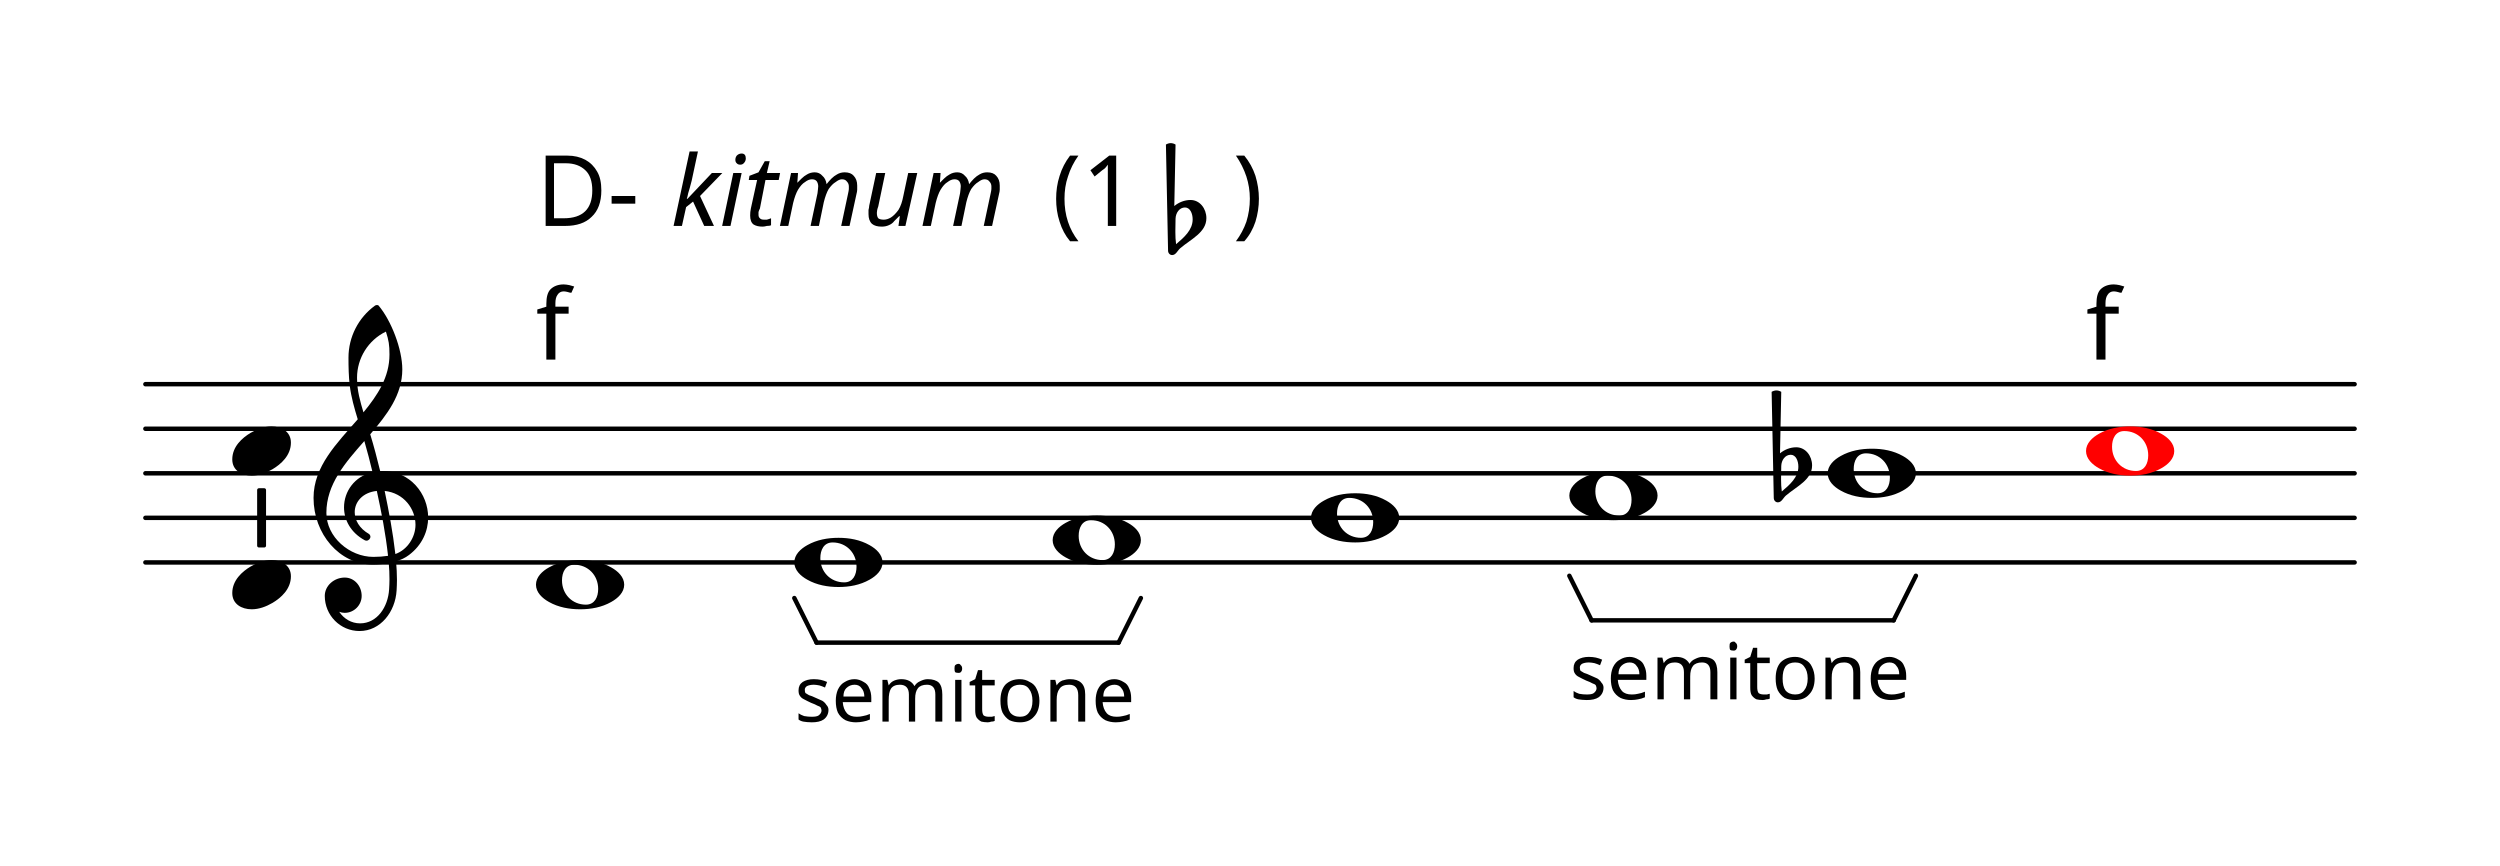
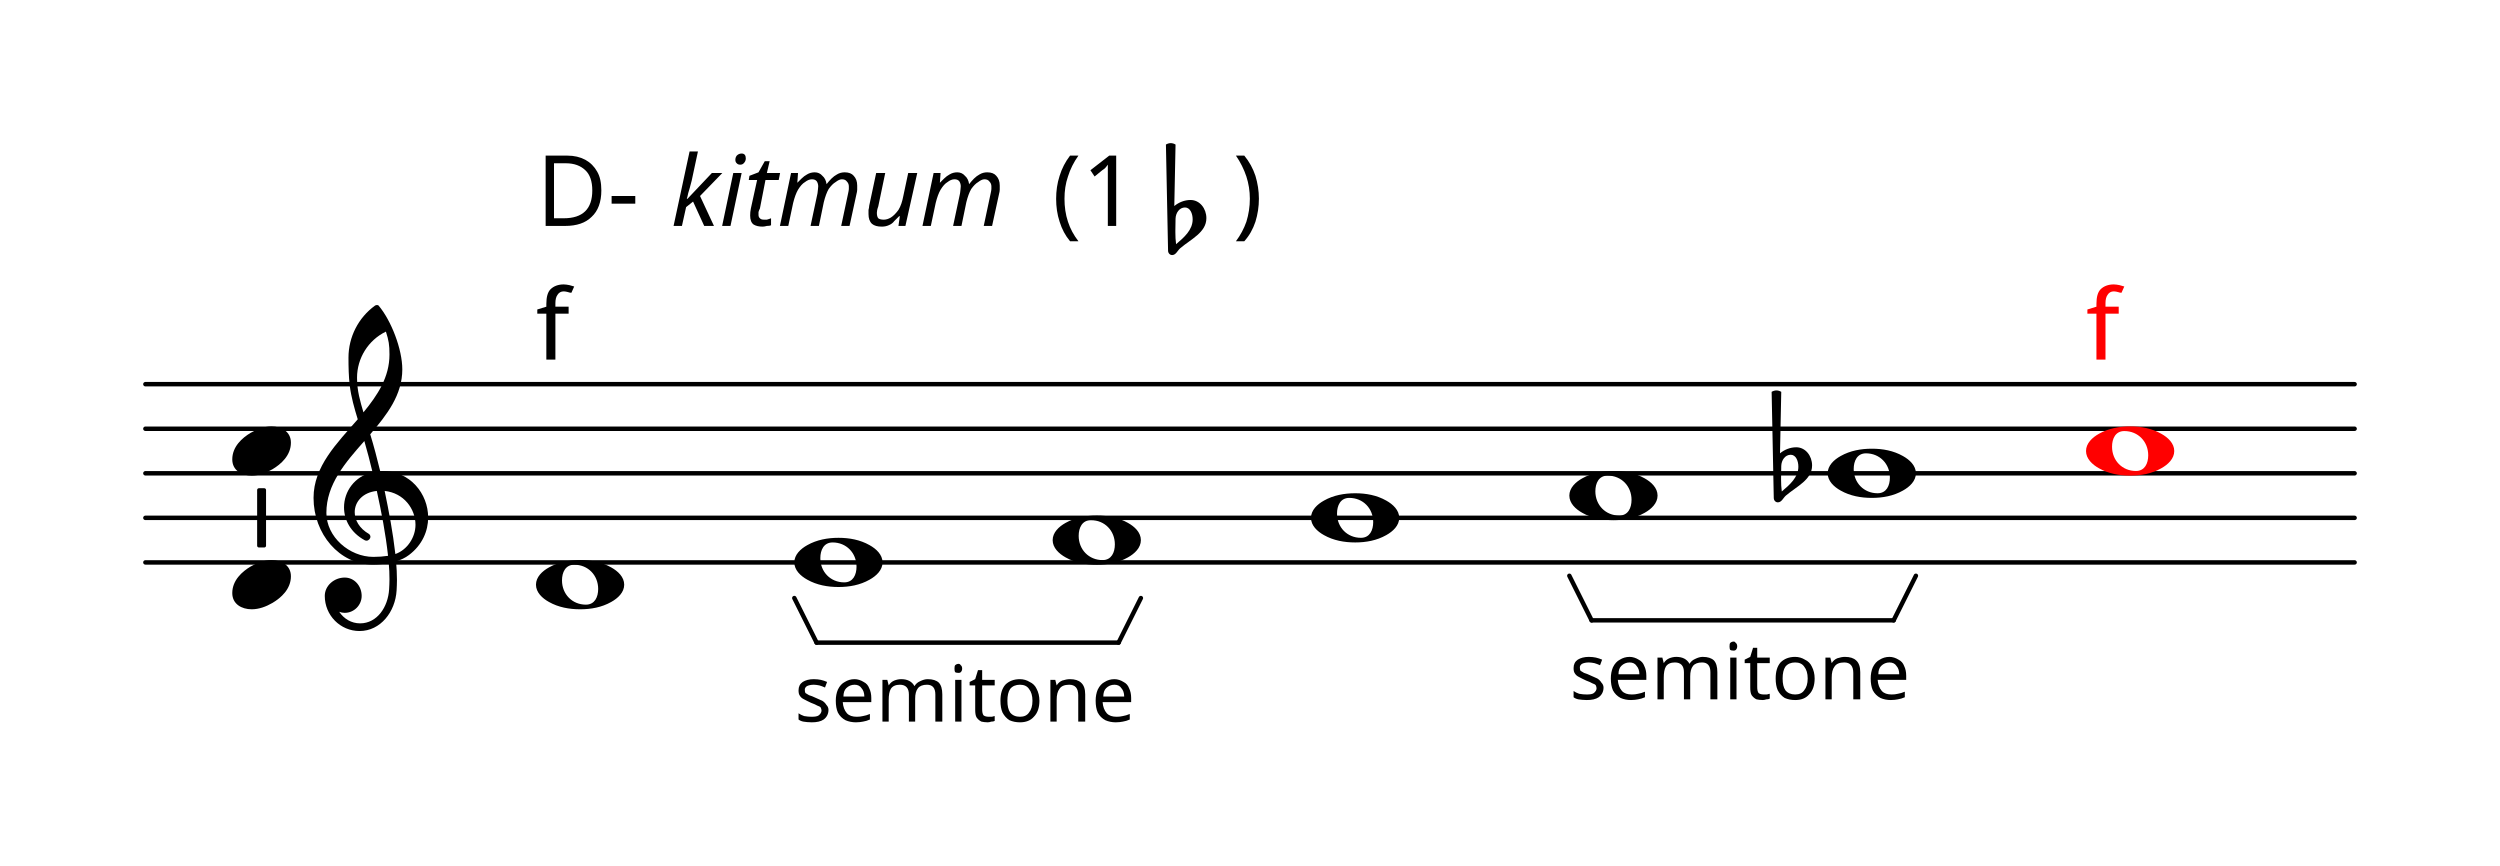
<svg xmlns="http://www.w3.org/2000/svg" id="svg2" viewBox="0 0 56.108 19.433" height="121.006" width="349.364" version="1.2">
  <defs id="defs98" />
  <text y="2.212" x="-5.323" style="font-size:2.2px;font-family:droid_serifbold;text-anchor:start;fill:currentColor" id="text4" font-size="2.2">
    <tspan id="tspan6" />
  </text>
  <line style="stroke:currentColor;stroke-width:0.1;stroke-linecap:round;stroke-linejoin:round" id="line8" y2="12.622" x2="52.845" y1="12.622" x1="3.263" />
  <line style="stroke:currentColor;stroke-width:0.1;stroke-linecap:round;stroke-linejoin:round" id="line10" y2="11.622" x2="52.845" y1="11.622" x1="3.263" />
  <line style="stroke:currentColor;stroke-width:0.1;stroke-linecap:round;stroke-linejoin:round" id="line12" y2="10.622" x2="52.845" y1="10.622" x1="3.263" />
  <line style="stroke:currentColor;stroke-width:0.1;stroke-linecap:round;stroke-linejoin:round" id="line14" y2="9.622" x2="52.845" y1="9.622" x1="3.263" />
  <line style="stroke:currentColor;stroke-width:0.1;stroke-linecap:round;stroke-linejoin:round" id="line16" y2="8.622" x2="52.845" y1="8.622" x1="3.263" />
  <path style="fill:currentColor" id="path18" d="m 41.879,10.174 c -0.2,0 -0.276,0.172 -0.276,0.352 0,0.308 0.228,0.544 0.536,0.544 0.2,0 0.276,-0.172 0.276,-0.352 0,-0.308 -0.228,-0.544 -0.536,-0.544 z m 1.12,0.448 c 0,0.172 -0.14,0.304 -0.292,0.388 -0.212,0.12 -0.452,0.164 -0.696,0.164 -0.244,0 -0.488,-0.044 -0.7,-0.164 -0.152,-0.084 -0.292,-0.216 -0.292,-0.388 0,-0.172 0.14,-0.304 0.292,-0.388 0.212,-0.12 0.456,-0.164 0.7,-0.164 0.244,0 0.484,0.044 0.696,0.164 0.152,0.084 0.292,0.216 0.292,0.388 z" />
  <text y="15.695" x="35.221" style="font-size:1.746px;font-family:droid_serifbold;text-anchor:start;fill:currentColor" id="text20" font-size="1.746">
    <tspan id="tspan22">semitone</tspan>
  </text>
  <path style="fill:currentColor" id="path24" d="m 36.081,10.674 c -0.2,0 -0.276,0.172 -0.276,0.352 0,0.308 0.228,0.544 0.536,0.544 0.2,0 0.276,-0.172 0.276,-0.352 0,-0.308 -0.228,-0.544 -0.536,-0.544 z m 1.12,0.448 c 0,0.172 -0.14,0.304 -0.292,0.388 -0.212,0.12 -0.452,0.164 -0.696,0.164 -0.244,0 -0.488,-0.044 -0.7,-0.164 -0.152,-0.084 -0.292,-0.216 -0.292,-0.388 0,-0.172 0.14,-0.304 0.292,-0.388 0.212,-0.12 0.456,-0.164 0.7,-0.164 0.244,0 0.484,0.044 0.696,0.164 0.152,0.084 0.292,0.216 0.292,0.388 z" />
  <path style="fill:currentColor" id="path26" d="m 30.283,11.174 c -0.2,0 -0.276,0.172 -0.276,0.352 0,0.308 0.228,0.544 0.536,0.544 0.2,0 0.276,-0.172 0.276,-0.352 0,-0.308 -0.228,-0.544 -0.536,-0.544 z m 1.12,0.448 c 0,0.172 -0.14,0.304 -0.292,0.388 -0.212,0.12 -0.452,0.164 -0.696,0.164 -0.244,0 -0.488,-0.044 -0.7,-0.164 -0.152,-0.084 -0.292,-0.216 -0.292,-0.388 0,-0.172 0.14,-0.304 0.292,-0.388 0.212,-0.12 0.456,-0.164 0.7,-0.164 0.244,0 0.484,0.044 0.696,0.164 0.152,0.084 0.292,0.216 0.292,0.388 z" />
  <line style="stroke:currentColor;stroke-width:0.1;stroke-linecap:round;stroke-linejoin:round" id="line28" y2="14.422" x2="25.105" y1="14.422" x1="18.327" />
  <line style="stroke:currentColor;stroke-width:0.1;stroke-linecap:round;stroke-linejoin:round" id="line30" y2="13.422" x2="25.605" y1="14.422" x1="25.105" />
  <line style="stroke:currentColor;stroke-width:0.1;stroke-linecap:round;stroke-linejoin:round" id="line32" y2="13.422" x2="17.827" y1="14.422" x1="18.327" />
  <line style="stroke:currentColor;stroke-width:0.1;stroke-linecap:round;stroke-linejoin:round" id="line34" y2="13.922" x2="42.499" y1="13.922" x1="35.721" />
  <line style="stroke:currentColor;stroke-width:0.1;stroke-linecap:round;stroke-linejoin:round" id="line36" y2="12.922" x2="42.999" y1="13.922" x1="42.499" />
  <line style="stroke:currentColor;stroke-width:0.1;stroke-linecap:round;stroke-linejoin:round" id="line38" y2="12.922" x2="35.221" y1="13.922" x1="35.721" />
-   <text y="8.072" x="46.817" style="font-size:2.2px;font-family:droid_serifbold;text-anchor:start;fill:currentColor" id="text40" font-size="2.2">
-     <tspan id="tspan42">f</tspan>
+   <text y="8.072" x="46.817" style="font-size:2.2px;font-family:droid_serifbold;text-anchor:start;fill:#ff0000" id="text40" font-size="2.2">
+     <tspan id="tspan42" style="fill:#ff0000">f</tspan>
  </text>
  <path style="fill:#ff0000" id="path44" d="m 47.677,9.674 c -0.2,0 -0.276,0.172 -0.276,0.352 0,0.308 0.228,0.544 0.536,0.544 0.2,0 0.276,-0.172 0.276,-0.352 0,-0.308 -0.228,-0.544 -0.536,-0.544 z m 1.12,0.448 c 0,0.172 -0.14,0.304 -0.292,0.388 -0.212,0.12 -0.452,0.164 -0.696,0.164 -0.244,0 -0.488,-0.044 -0.7,-0.164 -0.152,-0.084 -0.292,-0.216 -0.292,-0.388 0,-0.172 0.14,-0.304 0.292,-0.388 0.212,-0.12 0.456,-0.164 0.7,-0.164 0.244,0 0.484,0.044 0.696,0.164 0.152,0.084 0.292,0.216 0.292,0.388 z" />
  <path style="fill:currentColor" id="path46" d="m 39.977,10.458 -0.004,0.264 0,0.044 c 0,0.088 0.004,0.176 0.016,0.264 0.18,-0.152 0.372,-0.32 0.372,-0.556 0,-0.132 -0.056,-0.268 -0.172,-0.268 -0.124,0 -0.208,0.12 -0.212,0.252 z m -0.168,0.716 -0.048,-2.38 c 0.032,-0.02 0.072,-0.032 0.108,-0.032 0.036,0 0.076,0.012 0.108,0.032 l -0.028,1.38 c 0.1,-0.084 0.232,-0.136 0.364,-0.136 0.208,0 0.356,0.192 0.356,0.408 0,0.32 -0.344,0.468 -0.588,0.676 -0.06,0.052 -0.096,0.152 -0.18,0.152 -0.052,0 -0.092,-0.044 -0.092,-0.1 z" />
  <path style="fill:currentColor" id="path48" d="m 6.093,9.57 c 0.224,0 0.436,0.116 0.436,0.364 0,0.288 -0.224,0.484 -0.412,0.596 -0.144,0.084 -0.304,0.144 -0.468,0.144 -0.224,0 -0.436,-0.116 -0.436,-0.364 0,-0.288 0.224,-0.484 0.412,-0.596 0.144,-0.084 0.304,-0.144 0.468,-0.144 z" />
  <path style="fill:currentColor" id="path50" d="m 6.093,12.57 c 0.224,0 0.436,0.116 0.436,0.364 0,0.288 -0.224,0.484 -0.412,0.596 -0.144,0.084 -0.304,0.144 -0.468,0.144 -0.224,0 -0.436,-0.116 -0.436,-0.364 0,-0.288 0.224,-0.484 0.412,-0.596 0.144,-0.084 0.304,-0.144 0.468,-0.144 z" />
  <rect rx="0.04" style="fill:currentColor" id="rect52" ry="0.04" height="1.33" width="0.2" y="10.957" x="5.771" />
  <path style="fill:currentColor" id="path54" d="m 8.533,10.574 c 0.016,0 0.036,-0.004 0.052,-0.004 0.62,0 1.024,0.512 1.024,1.044 0,0.304 -0.132,0.616 -0.428,0.84 -0.088,0.068 -0.188,0.112 -0.292,0.144 0.012,0.14 0.02,0.28 0.02,0.42 0,0.076 -0.004,0.156 -0.008,0.232 -0.028,0.48 -0.36,0.912 -0.832,0.912 -0.432,0 -0.78,-0.352 -0.78,-0.788 0,-0.232 0.212,-0.412 0.448,-0.412 0.216,0 0.38,0.188 0.38,0.412 0,0.208 -0.172,0.38 -0.38,0.38 -0.044,0 -0.084,-0.008 -0.124,-0.024 0.104,0.156 0.272,0.26 0.468,0.26 0.384,0 0.628,-0.368 0.652,-0.764 0.004,-0.072 0.008,-0.148 0.008,-0.22 0,-0.124 -0.004,-0.244 -0.016,-0.368 -0.116,0.02 -0.232,0.032 -0.356,0.032 -0.752,0 -1.332,-0.688 -1.332,-1.496 0,-0.708 0.524,-1.224 0.992,-1.764 -0.076,-0.248 -0.148,-0.5 -0.18,-0.76 -0.024,-0.208 -0.028,-0.416 -0.028,-0.624 0,-0.46 0.22,-0.896 0.596,-1.168 0.012,-0.008 0.028,-0.012 0.04,-0.012 0.016,0 0.028,0 0.04,0.012 0.284,0.336 0.532,0.98 0.532,1.432 0,0.572 -0.344,1.02 -0.72,1.456 0.084,0.272 0.156,0.552 0.224,0.828 z m 0.34,1.86 c 0.272,-0.096 0.452,-0.38 0.452,-0.656 0,-0.36 -0.264,-0.716 -0.692,-0.76 0.096,0.464 0.184,0.924 0.24,1.416 z m -1.548,-0.924 c 0,0.54 0.516,0.988 1.056,0.988 0.112,0 0.22,-0.008 0.328,-0.024 -0.056,-0.508 -0.148,-0.98 -0.252,-1.456 -0.316,0.032 -0.496,0.244 -0.496,0.476 0,0.176 0.1,0.364 0.324,0.492 0.02,0.02 0.028,0.04 0.028,0.06 0,0.044 -0.04,0.088 -0.088,0.088 -0.012,0 -0.024,-0.004 -0.036,-0.008 -0.32,-0.172 -0.468,-0.46 -0.468,-0.74 0,-0.352 0.232,-0.696 0.64,-0.788 -0.056,-0.232 -0.116,-0.468 -0.184,-0.7 -0.428,0.484 -0.852,0.972 -0.852,1.612 z m 1.336,-4.068 c -0.396,0.192 -0.648,0.596 -0.648,1.036 0,0.296 0.072,0.532 0.144,0.776 0.32,-0.388 0.584,-0.792 0.584,-1.296 0,-0.22 -0.016,-0.316 -0.08,-0.516 z" />
  <text y="5.072" x="12.029" style="font-size:2.2px;font-family:droid_serifbold;text-anchor:start;fill:currentColor" id="text56" font-size="2.2">
    <tspan id="tspan58">D-</tspan>
  </text>
  <text y="5.072" x="15.053" style="font-style:italic;font-size:2.2px;font-family:droid_serifbold;text-anchor:start;fill:currentColor" id="text60" font-size="2.2" font-style="italic">
    <tspan id="tspan62">kitmum</tspan>
  </text>
  <text y="5.072" x="23.608" style="font-size:2.2px;font-family:droid_serifbold;text-anchor:start;fill:currentColor" id="text64" font-size="2.2">
    <tspan id="tspan66">(1</tspan>
  </text>
  <path style="fill:currentColor" id="path68" d="m 26.383,4.908 -0.004,0.264 0,0.044 c 0,0.088 0.004,0.176 0.016,0.264 0.18,-0.152 0.372,-0.32 0.372,-0.556 0,-0.132 -0.056,-0.268 -0.172,-0.268 -0.124,0 -0.208,0.12 -0.212,0.252 z m -0.168,0.716 -0.048,-2.38 c 0.032,-0.02 0.072,-0.032 0.108,-0.032 0.036,0 0.076,0.012 0.108,0.032 l -0.028,1.38 c 0.1,-0.084 0.232,-0.136 0.364,-0.136 0.208,0 0.356,0.192 0.356,0.408 0,0.32 -0.344,0.468 -0.588,0.676 -0.06,0.052 -0.096,0.152 -0.18,0.152 -0.052,0 -0.092,-0.044 -0.092,-0.1 z" />
  <text y="5.072" x="27.675" style="font-size:2.2px;font-family:droid_serifbold;text-anchor:start;fill:currentColor" id="text70" font-size="2.2">
    <tspan id="tspan72">)</tspan>
  </text>
  <text y="8.072" x="12.029" style="font-size:2.2px;font-family:droid_serifbold;text-anchor:start;fill:currentColor" id="text74" font-size="2.2">
    <tspan id="tspan76">f</tspan>
  </text>
  <path style="fill:currentColor" id="path78" d="m 12.889,12.674 c -0.2,0 -0.276,0.172 -0.276,0.352 0,0.308 0.228,0.544 0.536,0.544 0.2,0 0.276,-0.172 0.276,-0.352 0,-0.308 -0.228,-0.544 -0.536,-0.544 z m 1.12,0.448 c 0,0.172 -0.14,0.304 -0.292,0.388 -0.212,0.12 -0.452,0.164 -0.696,0.164 -0.244,0 -0.488,-0.044 -0.7,-0.164 -0.152,-0.084 -0.292,-0.216 -0.292,-0.388 0,-0.172 0.14,-0.304 0.292,-0.388 0.212,-0.12 0.456,-0.164 0.7,-0.164 0.244,0 0.484,0.044 0.696,0.164 0.152,0.084 0.292,0.216 0.292,0.388 z" />
  <path style="fill:currentColor" id="path80" d="m 24.485,11.674 c -0.2,0 -0.276,0.172 -0.276,0.352 0,0.308 0.228,0.544 0.536,0.544 0.2,0 0.276,-0.172 0.276,-0.352 0,-0.308 -0.228,-0.544 -0.536,-0.544 z m 1.12,0.448 c 0,0.172 -0.14,0.304 -0.292,0.388 -0.212,0.12 -0.452,0.164 -0.696,0.164 -0.244,0 -0.488,-0.044 -0.7,-0.164 -0.152,-0.084 -0.292,-0.216 -0.292,-0.388 0,-0.172 0.14,-0.304 0.292,-0.388 0.212,-0.12 0.456,-0.164 0.7,-0.164 0.244,0 0.484,0.044 0.696,0.164 0.152,0.084 0.292,0.216 0.292,0.388 z" />
  <path style="fill:currentColor" id="path82" d="m 18.687,12.174 c -0.2,0 -0.276,0.172 -0.276,0.352 0,0.308 0.228,0.544 0.536,0.544 0.2,0 0.276,-0.172 0.276,-0.352 0,-0.308 -0.228,-0.544 -0.536,-0.544 z m 1.12,0.448 c 0,0.172 -0.14,0.304 -0.292,0.388 -0.212,0.12 -0.452,0.164 -0.696,0.164 -0.244,0 -0.488,-0.044 -0.7,-0.164 -0.152,-0.084 -0.292,-0.216 -0.292,-0.388 0,-0.172 0.14,-0.304 0.292,-0.388 0.212,-0.12 0.456,-0.164 0.7,-0.164 0.244,0 0.484,0.044 0.696,0.164 0.152,0.084 0.292,0.216 0.292,0.388 z" />
  <text y="16.195" x="17.827" style="font-size:1.746px;font-family:droid_serifbold;text-anchor:start;fill:currentColor" id="text84" font-size="1.746">
    <tspan id="tspan86">semitone</tspan>
  </text>
</svg>
